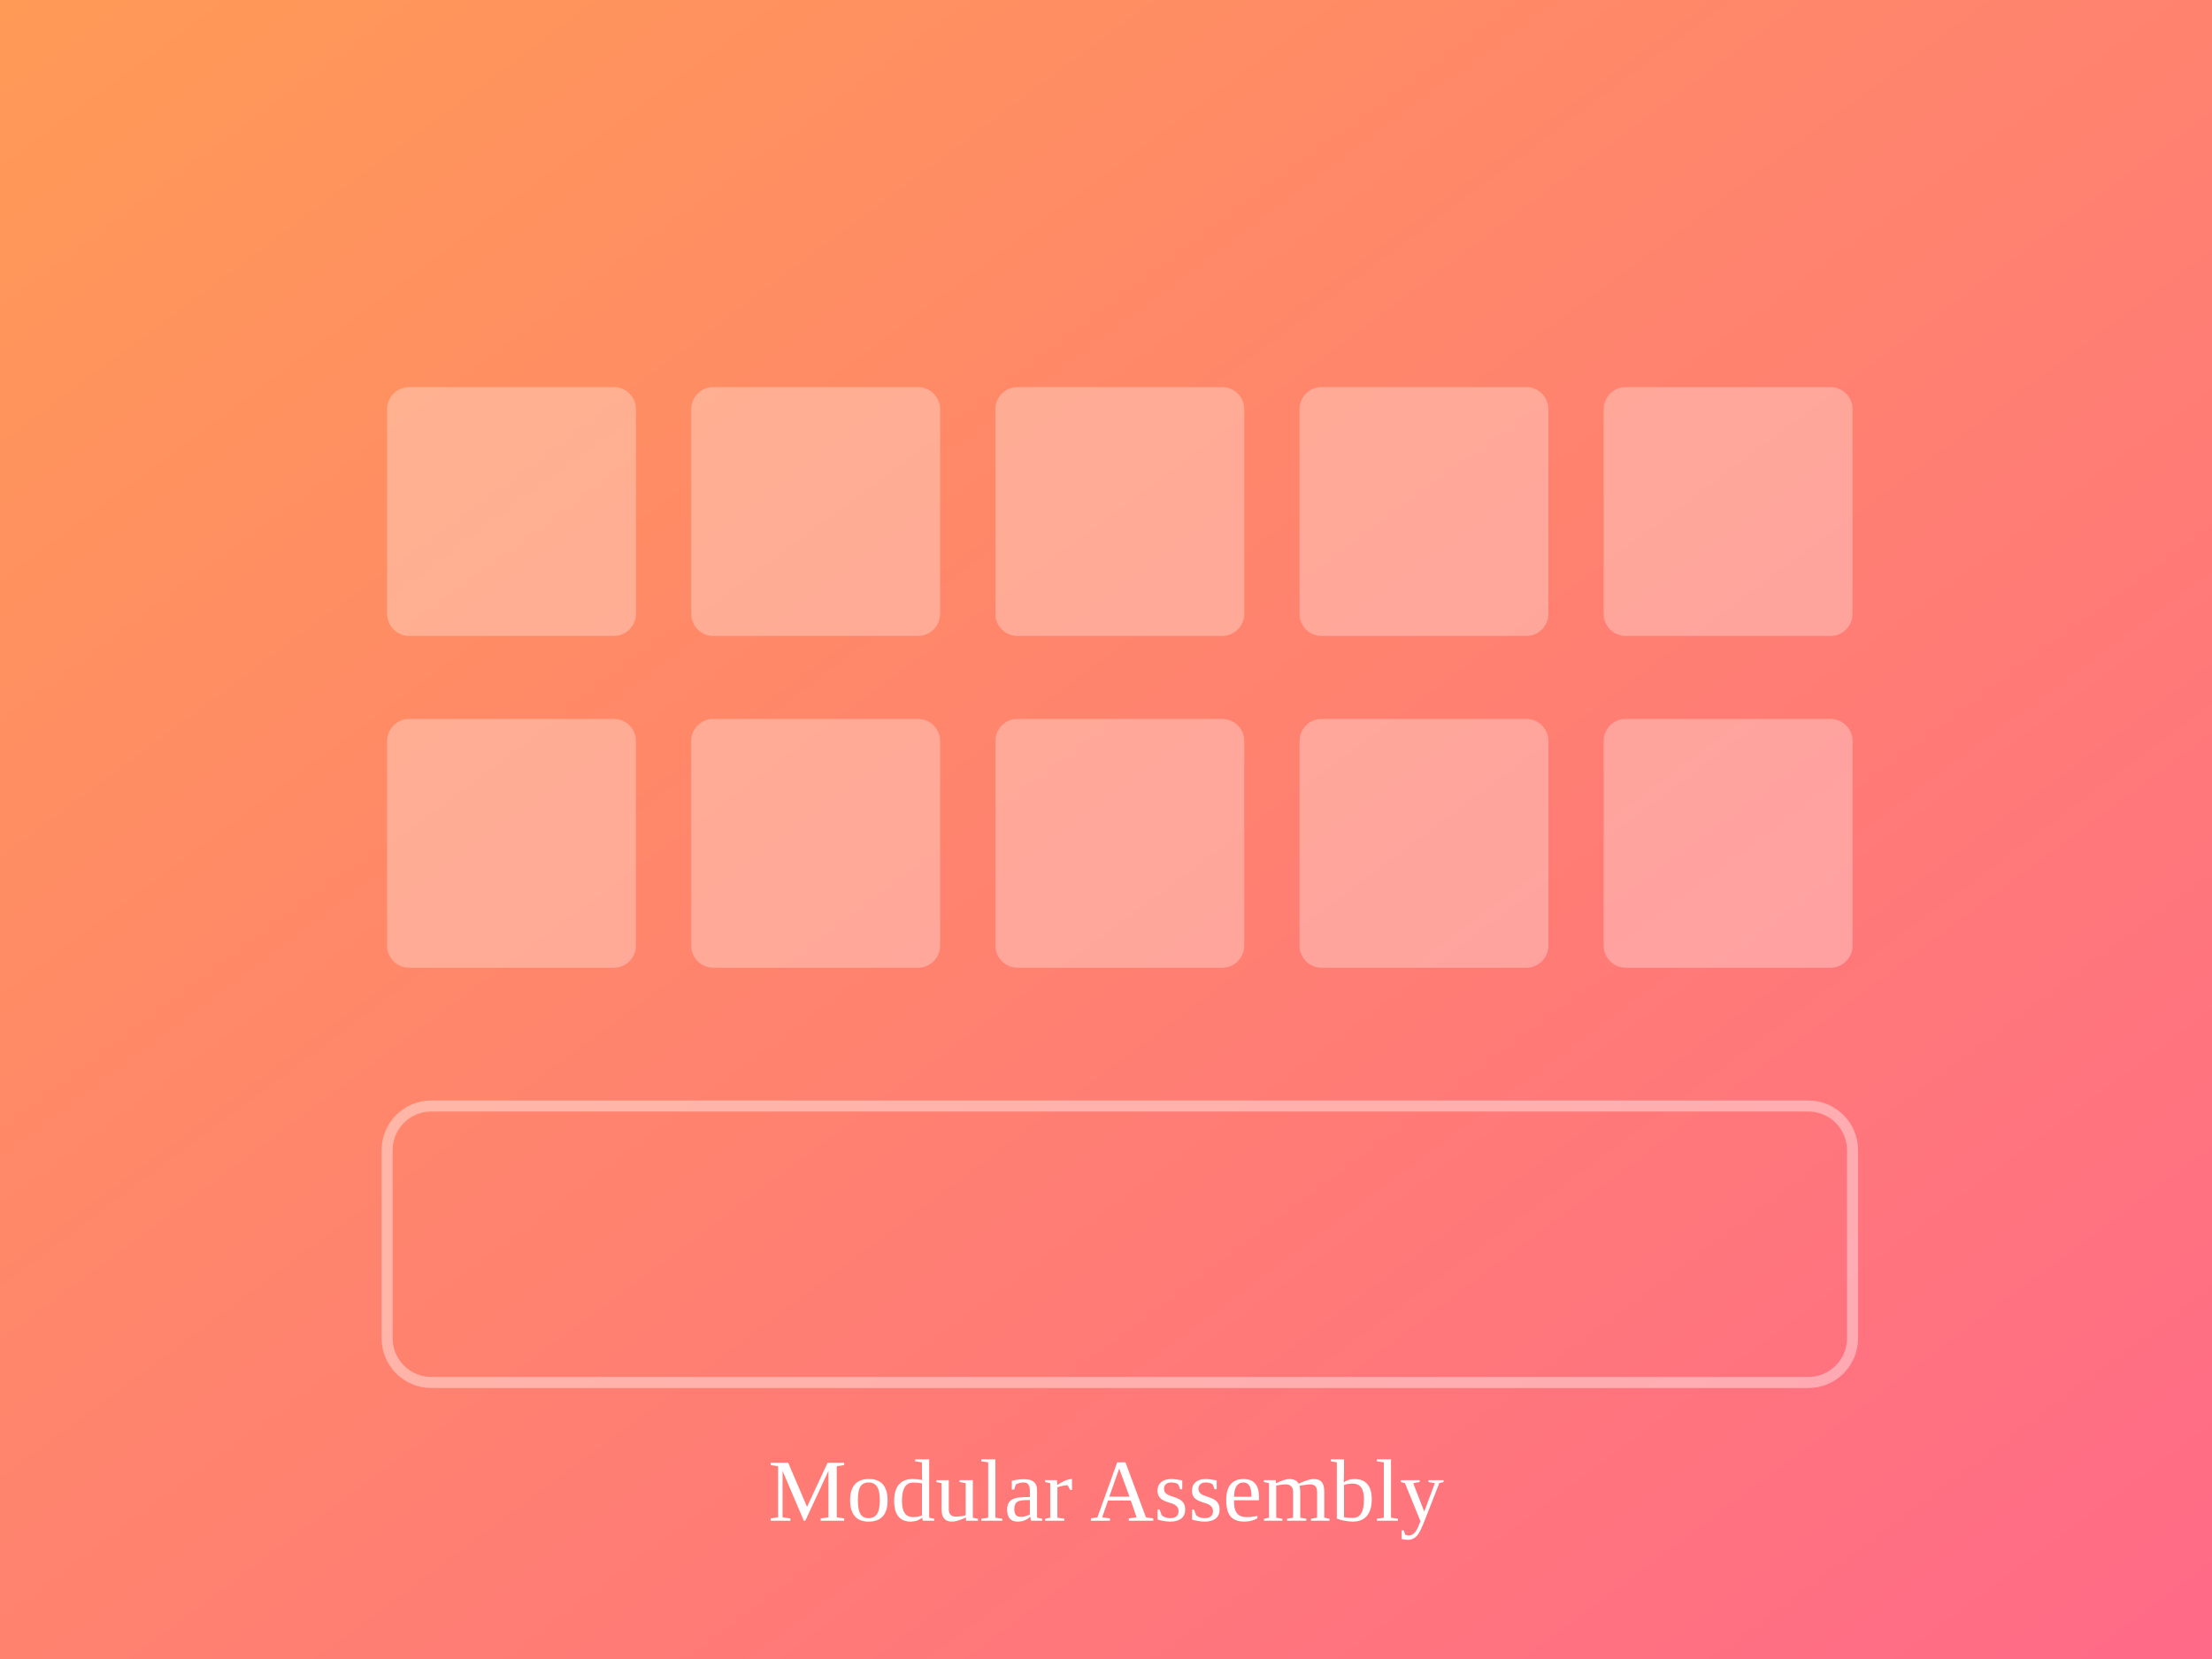
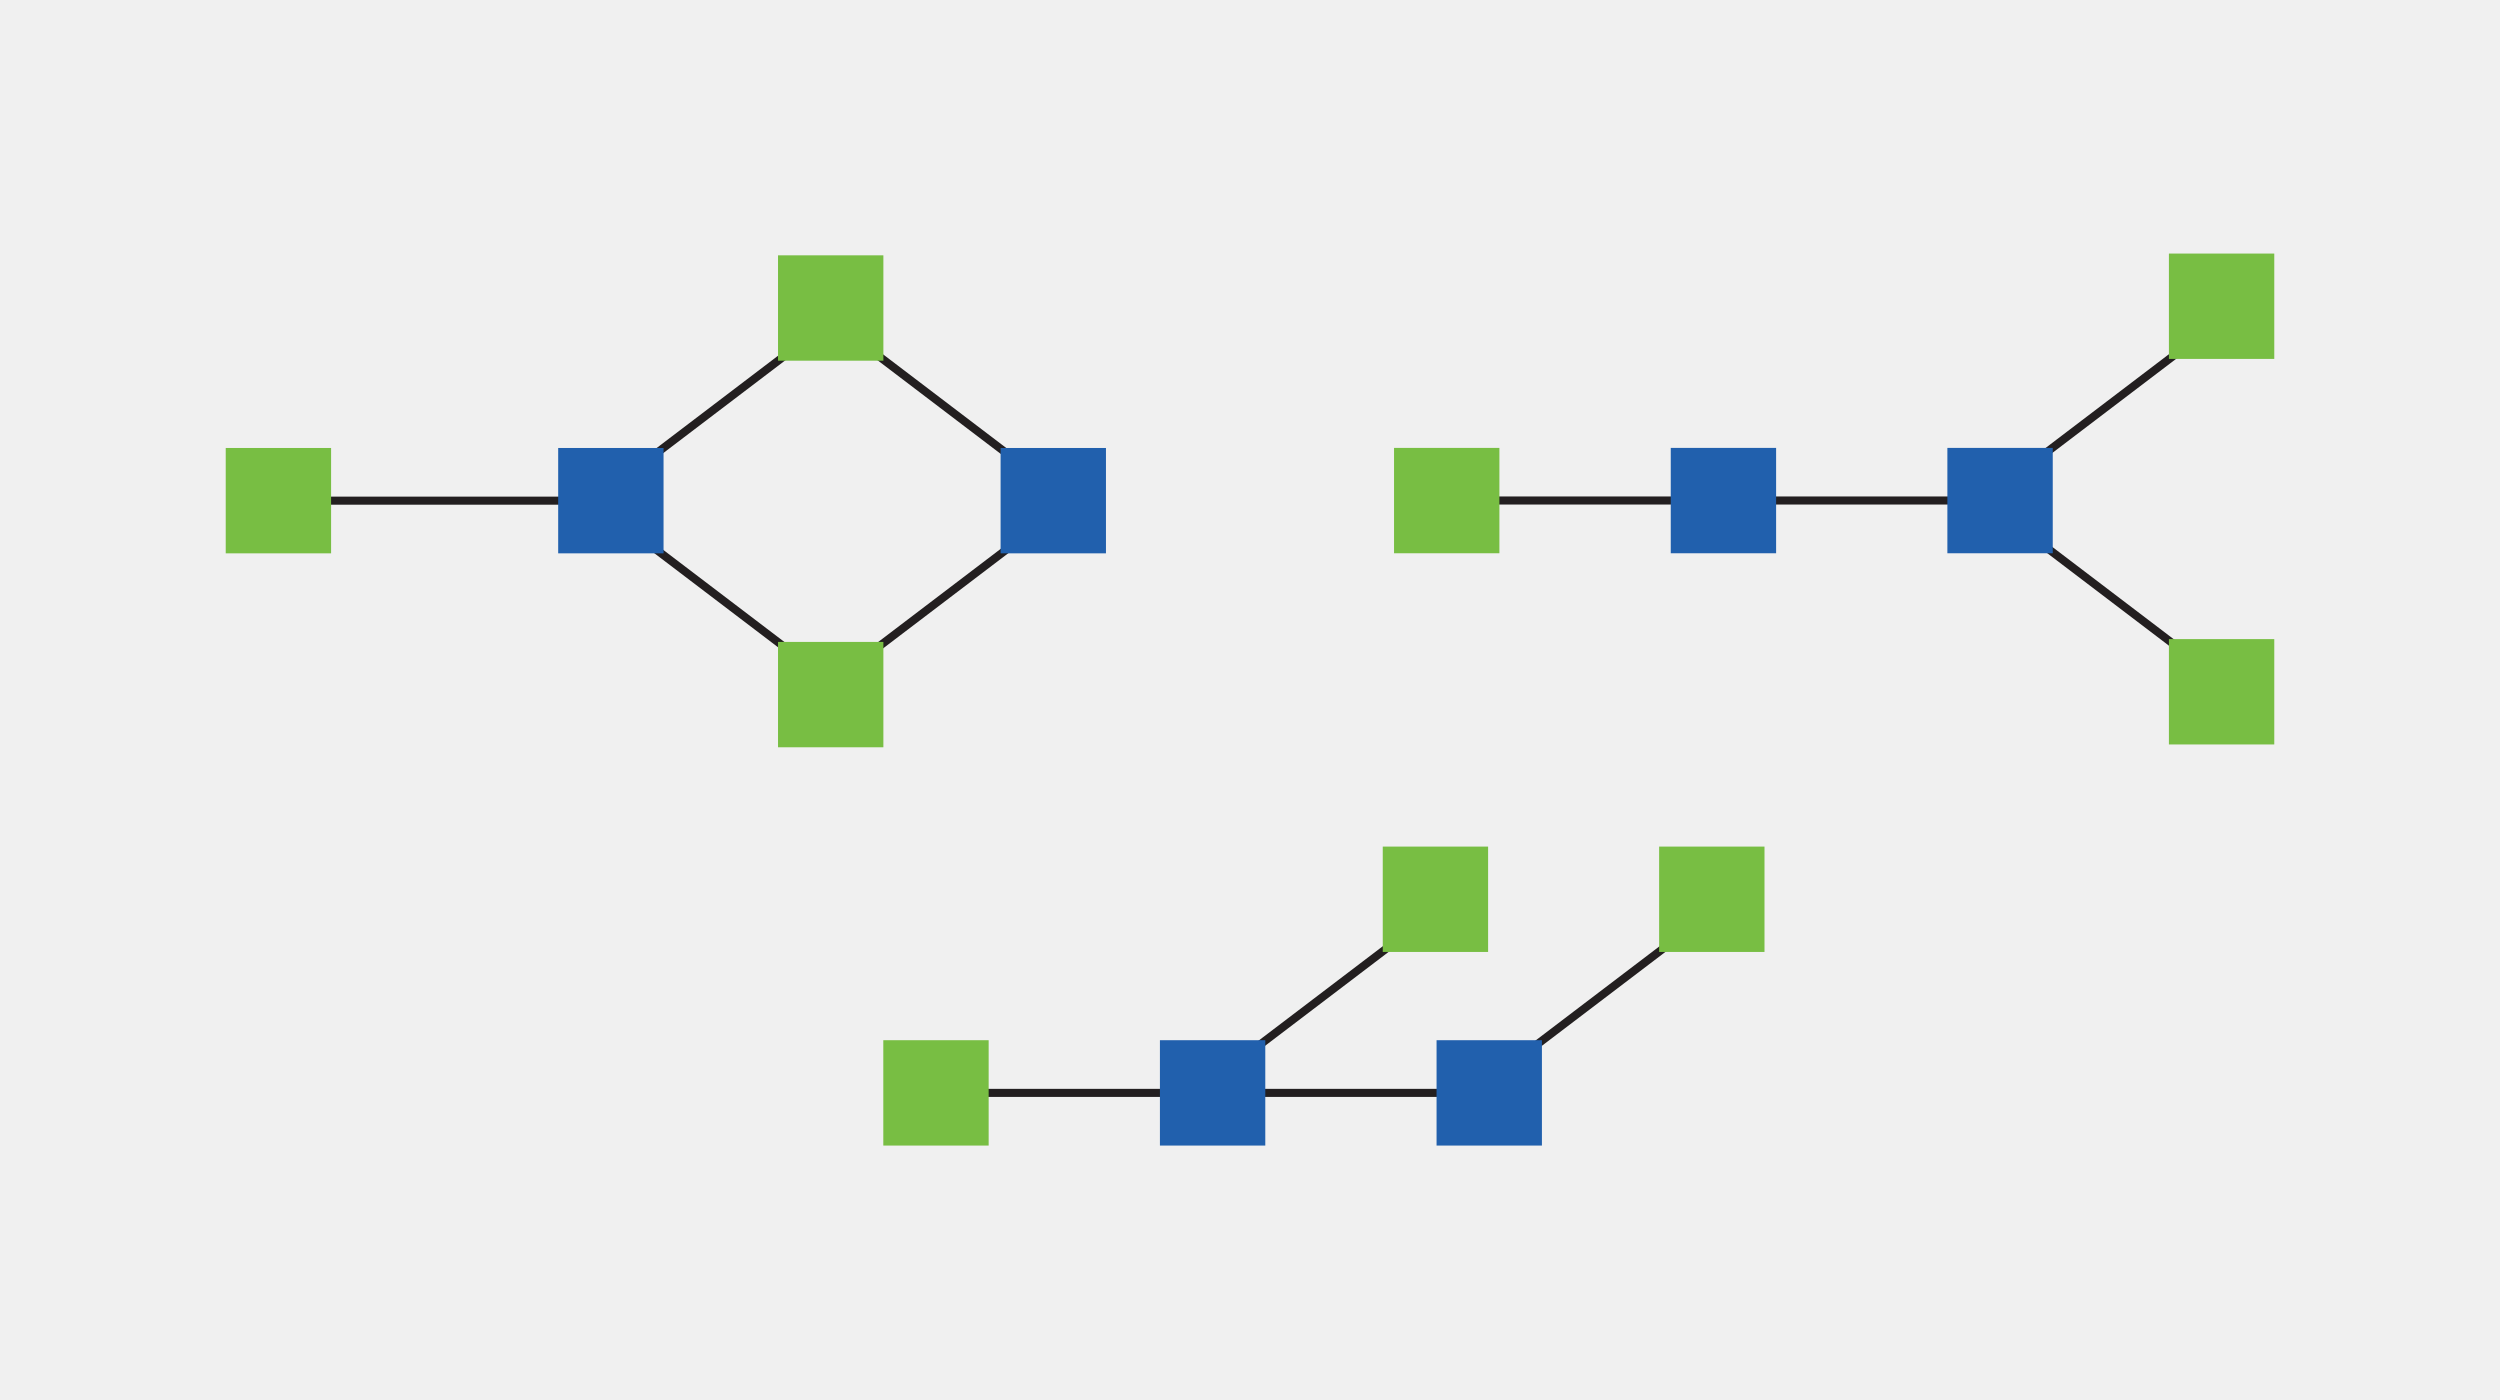
- <svg xmlns="http://www.w3.org/2000/svg" viewBox="0 0 400 300" width="400" height="300">
+ <svg xmlns="http://www.w3.org/2000/svg" id="Modular" viewBox="0 0 309.89 173.43">
  <defs>
-     <linearGradient id="grad6" x1="0%" y1="0%" x2="100%" y2="100%">
-       <stop offset="0%" style="stop-color:#ff9a56;stop-opacity:1" />
-       <stop offset="100%" style="stop-color:#ff6a88;stop-opacity:1" />
-     </linearGradient>
+     <style>
+       .cls-1 {
+         fill: none;
+         stroke: #231f20;
+         stroke-miterlimit: 10;
+       }
+ 
+       .cls-2 {
+         fill: #2160ad;
+       }
+ 
+       .cls-3 {
+         fill: #78be43;
+       }
+     </style>
  </defs>
-   <rect width="400" height="300" fill="url(#grad6)" />
-   <rect x="70" y="70" width="45" height="45" rx="4" fill="#fff" opacity="0.3" />
-   <rect x="125" y="70" width="45" height="45" rx="4" fill="#fff" opacity="0.3" />
-   <rect x="180" y="70" width="45" height="45" rx="4" fill="#fff" opacity="0.3" />
-   <rect x="235" y="70" width="45" height="45" rx="4" fill="#fff" opacity="0.3" />
-   <rect x="290" y="70" width="45" height="45" rx="4" fill="#fff" opacity="0.3" />
-   <rect x="70" y="130" width="45" height="45" rx="4" fill="#fff" opacity="0.3" />
-   <rect x="125" y="130" width="45" height="45" rx="4" fill="#fff" opacity="0.3" />
-   <rect x="180" y="130" width="45" height="45" rx="4" fill="#fff" opacity="0.3" />
-   <rect x="235" y="130" width="45" height="45" rx="4" fill="#fff" opacity="0.3" />
-   <rect x="290" y="130" width="45" height="45" rx="4" fill="#fff" opacity="0.3" />
-   <g opacity="0.4">
-     <rect x="70" y="200" width="265" height="50" rx="8" fill="none" stroke="#fff" stroke-width="2" />
-     <line x1="90" y1="200" x2="90" y2="250" />
-     <line x1="150" y1="200" x2="150" y2="250" />
-     <line x1="210" y1="200" x2="210" y2="250" />
-     <line x1="270" y1="200" x2="270" y2="250" />
-   </g>
-   <text x="200" y="275" font-size="16" fill="white" text-anchor="middle" font-weight="300">Modular Assembly</text>
+   <line class="cls-1" x1="103.95" y1="85.31" x2="75.73" y2="63.86" />
+   <line class="cls-1" x1="102.85" y1="84.77" x2="131.07" y2="63.32" />
+   <line class="cls-1" x1="112.13" y1="135.47" x2="180.66" y2="135.47" />
+   <line class="cls-1" x1="178.5" y1="62.04" x2="247.03" y2="62.04" />
+   <polyline class="cls-1" points="274.13 40.52 245.91 61.97 274.13 83.42" />
+   <rect class="cls-3" x="172.8" y="55.52" width="13.06" height="13.06" />
+   <rect class="cls-2" x="207.1" y="55.52" width="13.06" height="13.06" />
+   <rect class="cls-2" x="241.39" y="55.52" width="13.06" height="13.06" />
+   <rect class="cls-3" x="268.85" y="79.22" width="13.06" height="13.06" />
+   <rect class="cls-3" x="268.85" y="31.43" width="13.06" height="13.06" />
+   <line class="cls-1" x1="212" y1="113.14" x2="183.78" y2="134.59" />
+   <rect class="cls-3" x="109.49" y="128.94" width="13.06" height="13.06" />
+   <rect class="cls-2" x="178.07" y="128.94" width="13.06" height="13.06" />
+   <rect class="cls-3" x="205.66" y="104.94" width="13.06" height="13.06" />
+   <line class="cls-1" x1="177.36" y1="113.39" x2="149.14" y2="134.84" />
+   <rect class="cls-3" x="171.4" y="104.94" width="13.06" height="13.06" />
+   <line class="cls-1" x1="34.51" y1="62.06" x2="75.66" y2="62.06" />
+   <line class="cls-1" x1="103.97" y1="39" x2="75.75" y2="60.45" />
+   <rect class="cls-3" x="27.98" y="55.53" width="13.06" height="13.06" />
+   <rect class="cls-2" x="71.8" y="58.14" width="7.83" height="7.83" />
+   <rect class="cls-2" x="69.19" y="55.53" width="13.06" height="13.06" />
+   <line class="cls-1" x1="102.87" y1="39.54" x2="131.09" y2="60.99" />
+   <rect class="cls-2" x="124.03" y="55.53" width="13.06" height="13.06" transform="translate(261.12 124.12) rotate(-180)" />
+   <rect class="cls-3" x="96.44" y="31.65" width="13.06" height="13.06" />
+   <rect class="cls-2" x="143.78" y="128.94" width="13.06" height="13.06" />
+   <rect class="cls-3" x="96.44" y="79.57" width="13.06" height="13.06" />
</svg>
